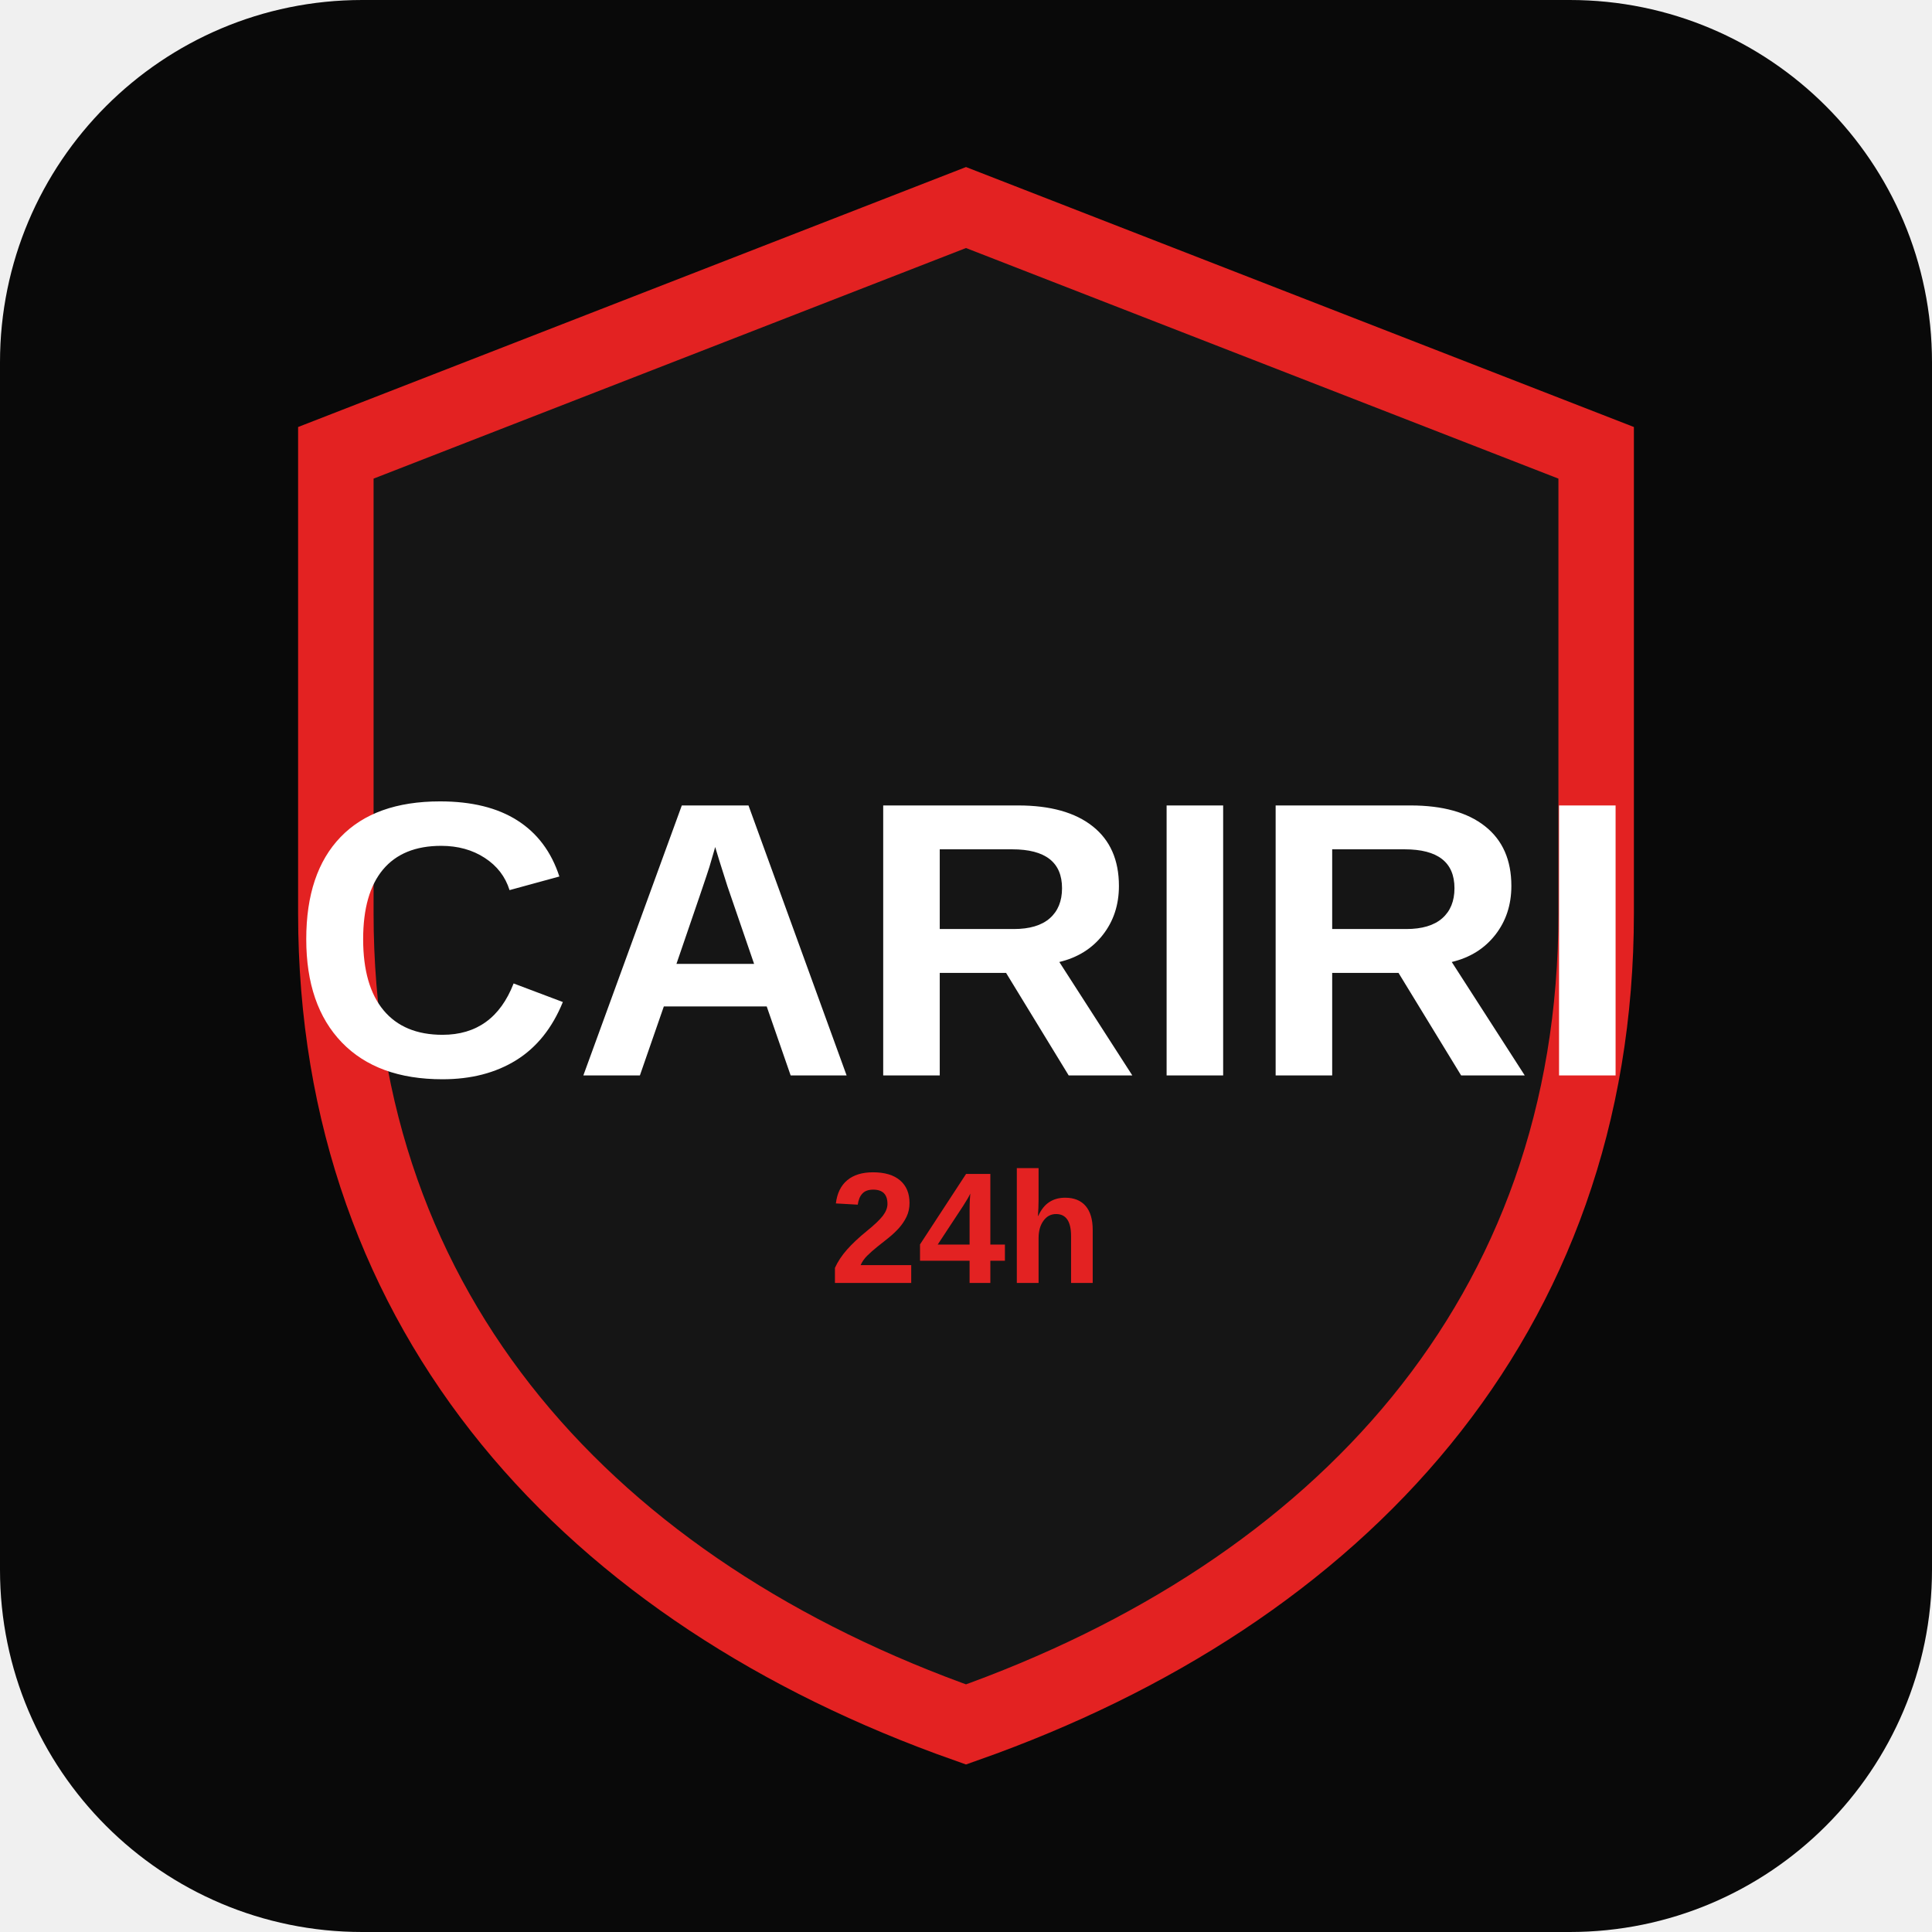
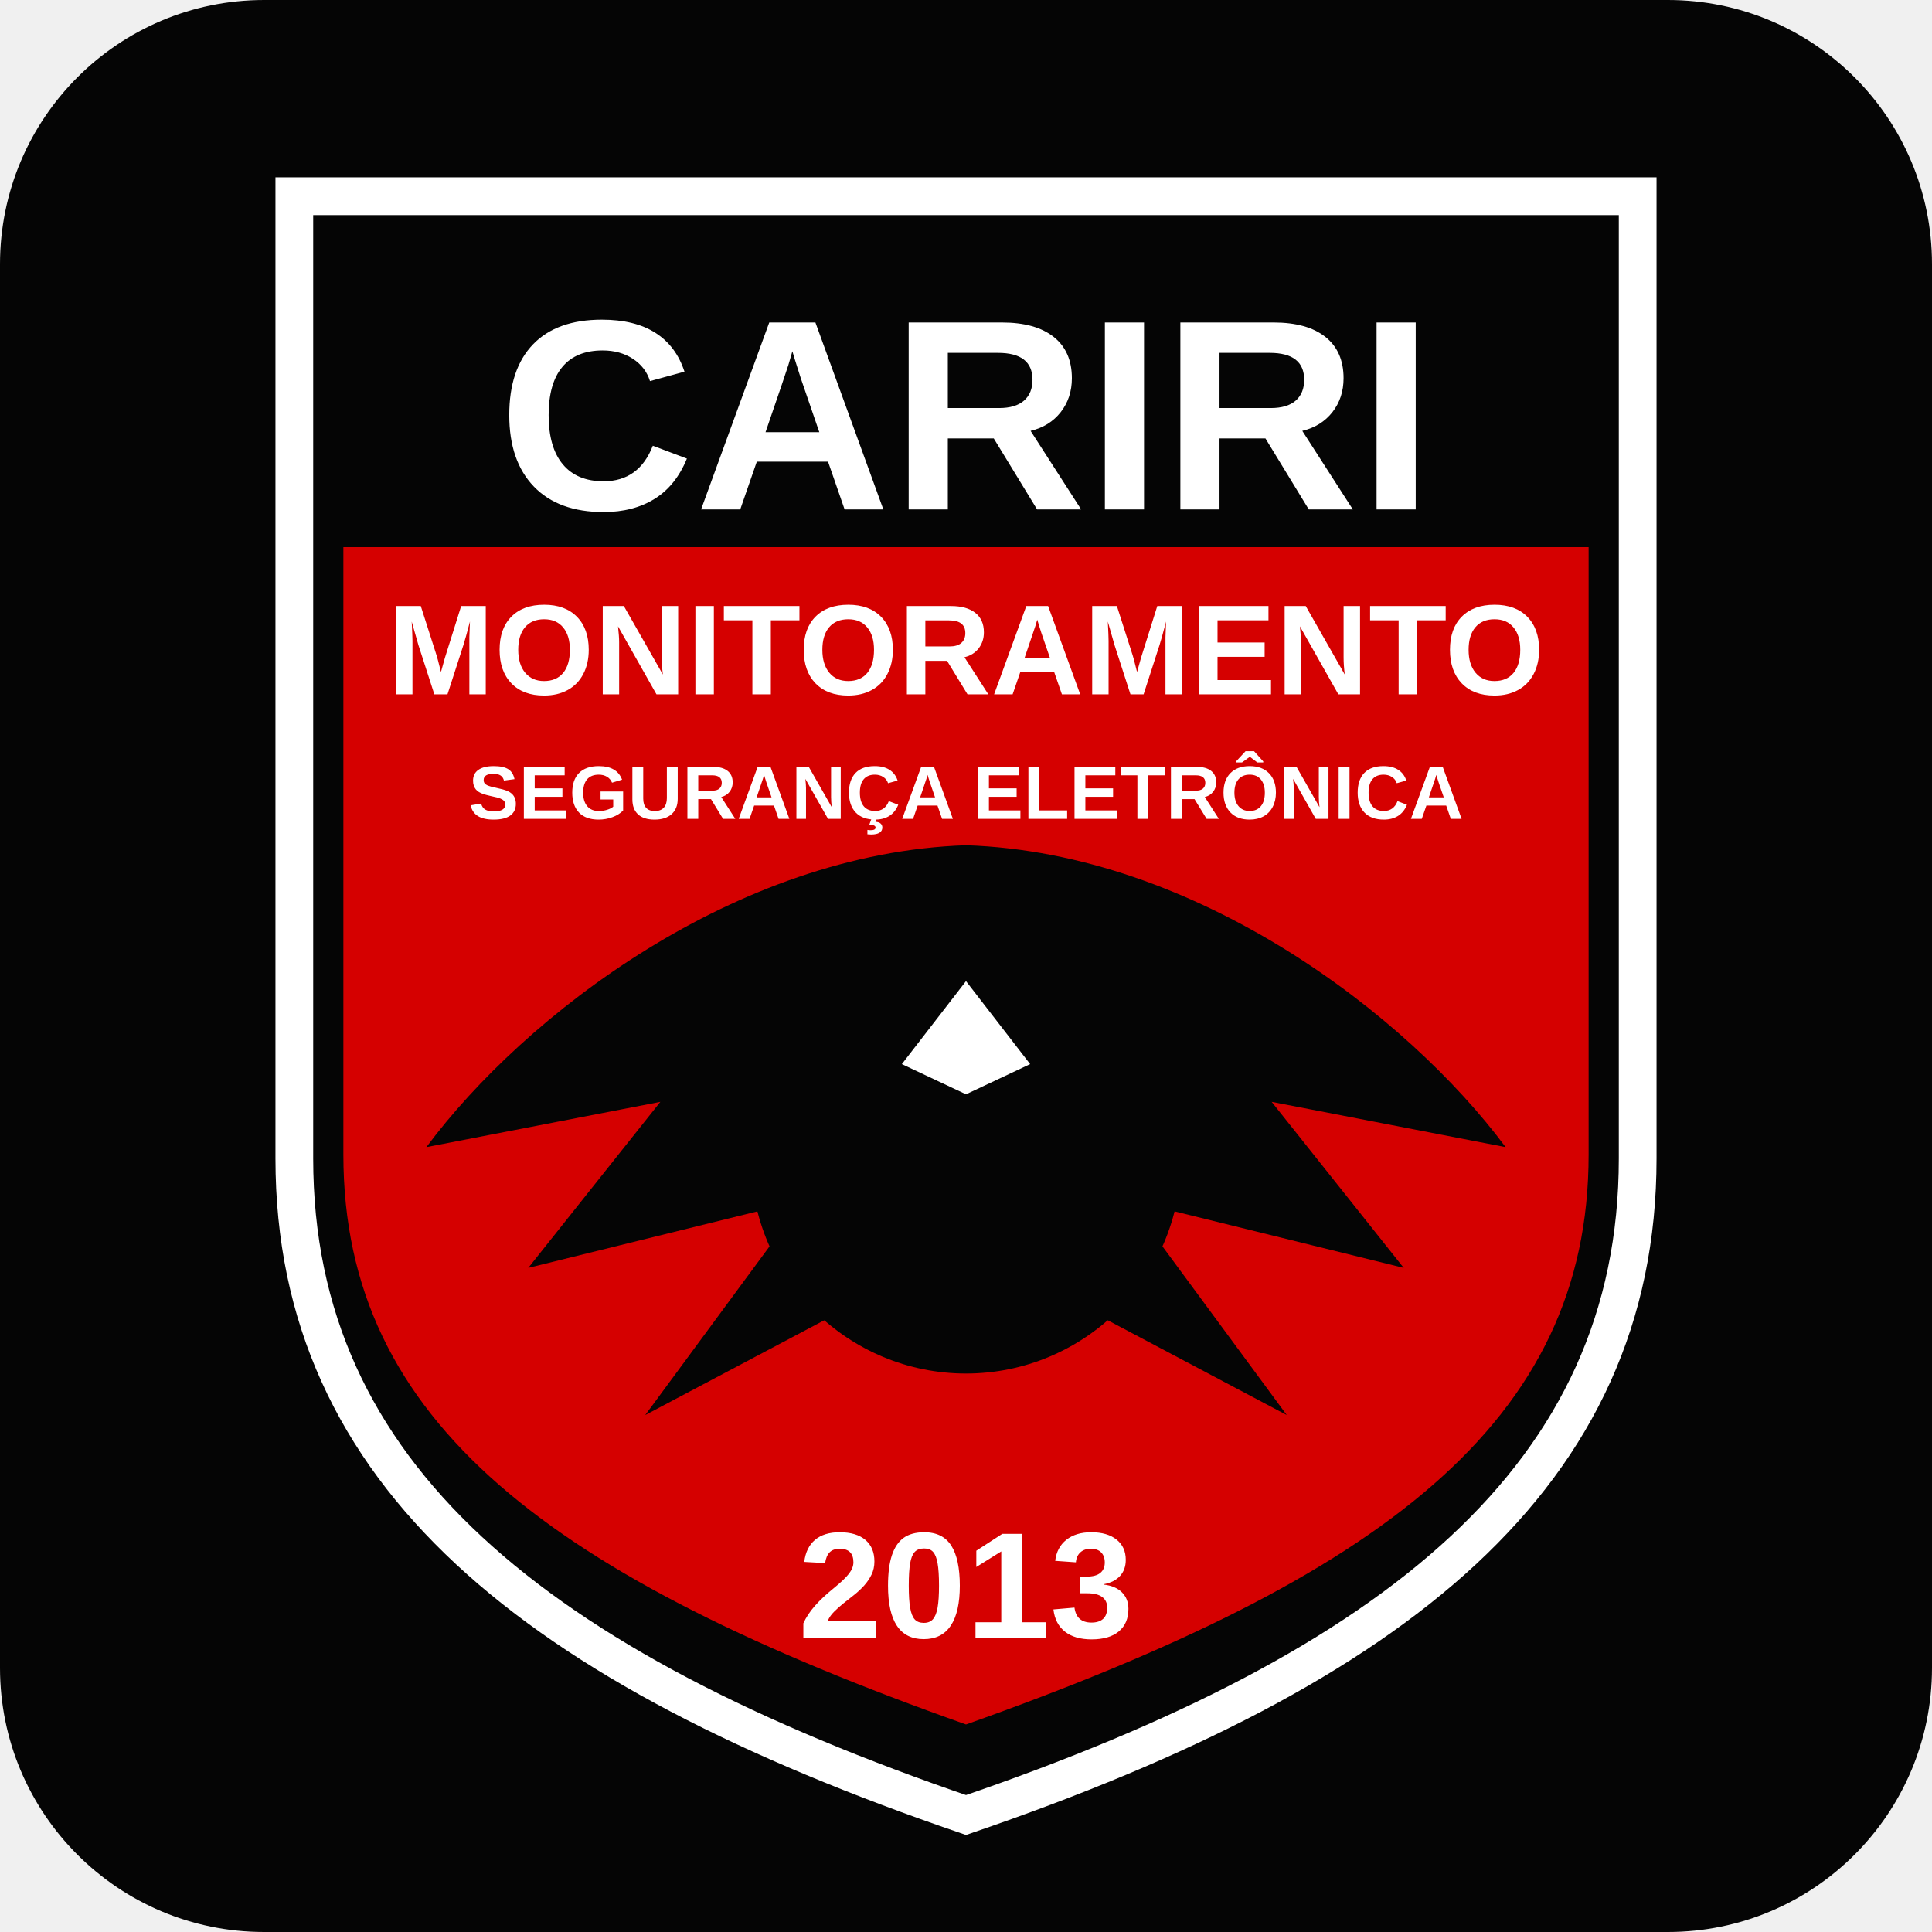
<svg xmlns="http://www.w3.org/2000/svg" viewBox="0 0 512 512">
-   <rect width="512" height="512" rx="96" fill="#090909" />
-   <path d="M256 55 423 120v122c0 107-68 180-167 215C157 422 89 349 89 242V120z" fill="#151515" stroke="#e32222" stroke-width="20" />
-   <text x="256" y="285" fill="#fff" font-size="104" font-family="Arial" font-weight="700" text-anchor="middle">CARIRI</text>
-   <text x="256" y="340" fill="#e32222" font-size="42" font-family="Arial" font-weight="700" text-anchor="middle">24h</text>
+   <rect width="512" height="512" rx="70" fill="#050505" />
+   <path d="M78 52h356v255c0 84-64 135-178 174C142 442 78 391 78 307z" fill="#050505" stroke="#fff" stroke-width="10" />
+   <path d="M91 145h330v161c0 71-55 112-165 151C146 418 91 377 91 306z" fill="#d50000" />
+   <text x="256" y="135" text-anchor="middle" font-family="Arial,sans-serif" font-size="72" font-weight="900" fill="#fff">CARIRI</text>
+   <text x="256" y="184" text-anchor="middle" font-family="Arial,sans-serif" font-size="34" font-weight="900" fill="#fff">MONITORAMENTO</text>
+   <text x="256" y="217" text-anchor="middle" font-family="Arial,sans-serif" font-size="20" font-weight="800" fill="#fff">SEGURANÇA ELETRÔNICA</text>
+   <path d="M256 224c-61 2-117 45-143 80l62-12-35 44 73-18-42 57 85-45 85 45-42-57 73 18-35-44 62 12c-26-35-82-78-143-80z" fill="#050505" />
+   <path d="M256 250c31 0 57 25 57 57s-26 57-57 57-57-25-57-57 26-57 57-57z" fill="#050505" />
+   <path d="M256 260l17 22-17 8-17-8z" fill="#fff" />
+   <text x="256" y="434" text-anchor="middle" font-family="Arial,sans-serif" font-size="40" font-weight="900" fill="#fff">2013</text>
</svg>
